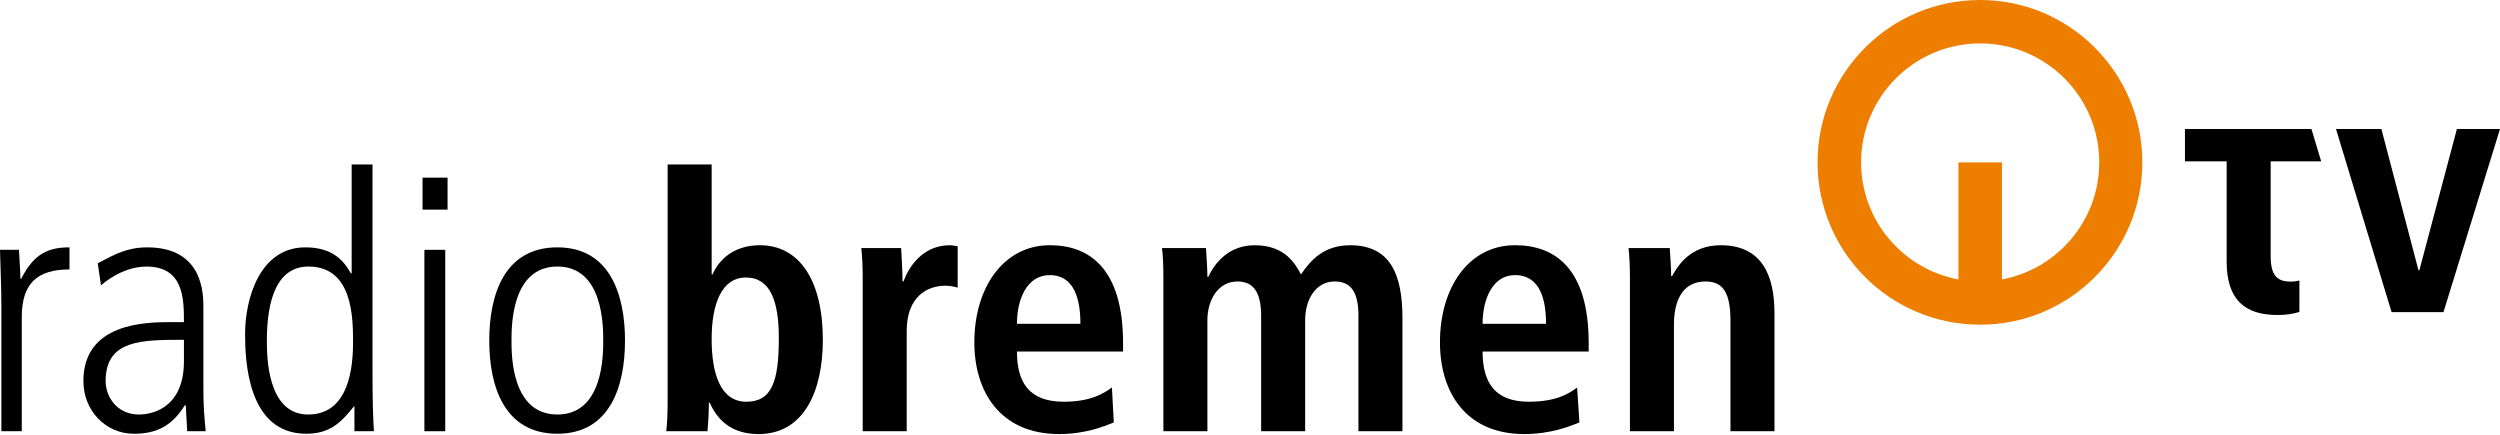
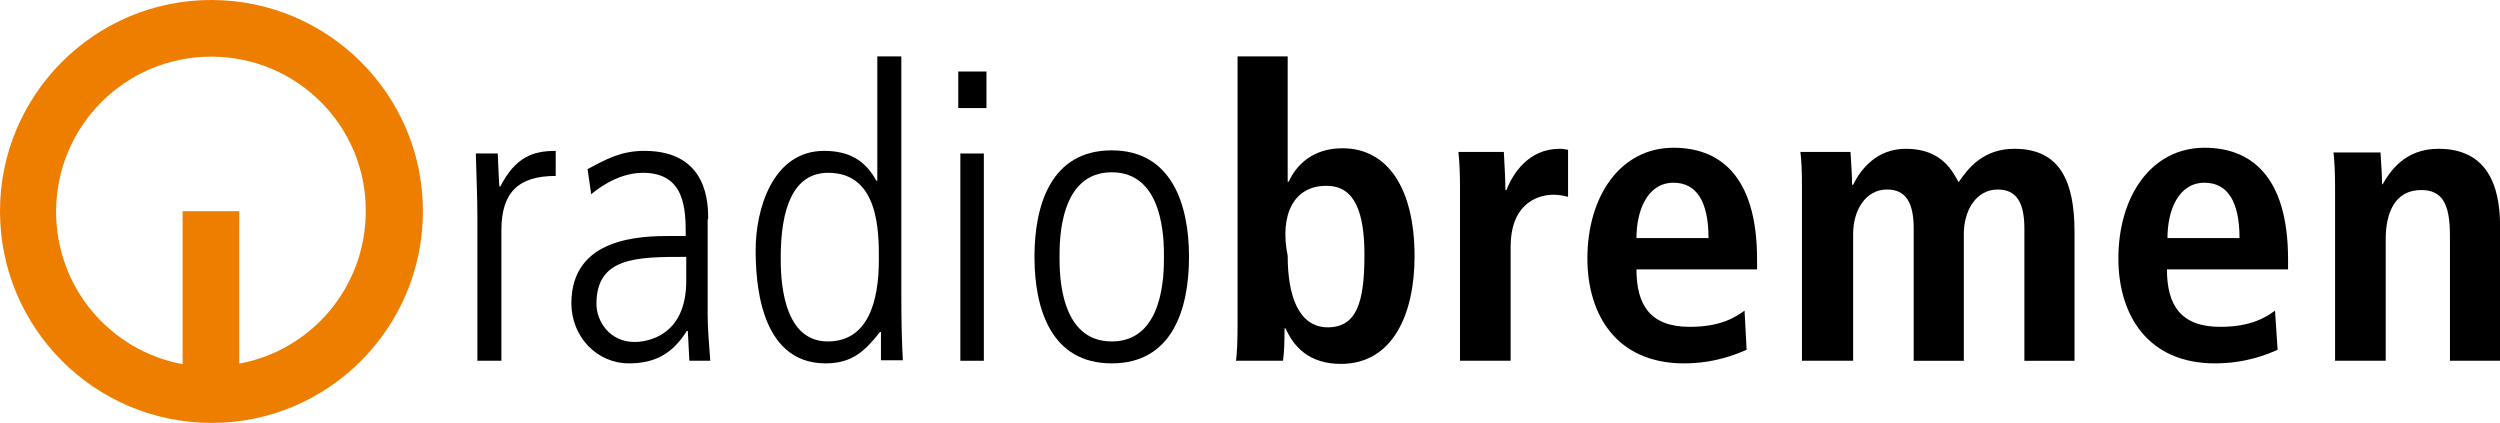
- <svg xmlns="http://www.w3.org/2000/svg" version="1.0" viewBox="0 0 850.39 147.65">
-   <path d="m673.57 14.767c-22.379 0-40.502 18.124-40.502 40.471 0 19.841 14.341 36.342 33.095 39.809v-39.809h14.814v39.809c18.754-3.467 33.095-19.968 33.095-39.809 0-22.347-18.124-40.471-40.502-40.471m0-14.767c30.416 0 55.159 24.743 55.159 55.238s-24.743 55.206-55.159 55.206c-30.574 0-55.317-24.711-55.317-55.206s24.743-55.238 55.317-55.238" fill="#ed7e00" />
-   <path d="m794.6 43.875h15.445l12.608 48.036h0.315l12.765-48.036h14.657l-19.227 62.298h-17.651z" />
-   <path d="m779.16 95.787c-4.413 0-6.777-1.938-6.777-8.605v-32.307h17.178l-3.31-11h-43.024v11h14.184v34.12c0 13.081 6.304 18.155 17.336 18.155 2.994 0 5.516-0.441 7.407-1.04v-10.685c-0.788 0.205-1.891 0.362-2.994 0.362" />
-   <path d="m0.473 146.68h6.934v-38.832c0-11.379 5.201-16.201 16.232-16.201v-7.502c-6.777 0-11.977 1.797-16.39 10.638h-0.315c0-2.537-0.315-6.162-0.473-9.803h-6.462c0.158 6.414 0.473 12.702 0.473 19.132z" />
-   <path d="m69.185 104.57c0-4.46 0-20.425-19.069-20.425-6.777 0-11.032 2.285-16.863 5.437l1.103 7.502c0.63-0.615 7.249-6.414 15.444-6.414 12.765 0 12.765 11.142 12.765 18.896h-4.413c-8.825 0-29.786 0.347-29.786 20.078 0 10.023 7.565 17.903 17.178 17.903 8.037 0 13.081-2.916 17.336-9.692h0.315l0.473 8.825h6.304c-0.473-4.57-0.788-9.188-0.788-13.79zm-6.619 18.281c0 16.816-11.977 18.155-15.287 18.155-7.565 0-11.347-6.162-11.347-11.363 0-14.058 12.135-14.058 26.634-14.058z" />
-   <path d="m126.71 55.947h-7.092v37.004h-0.315c-2.994-5.673-7.722-8.81-15.445-8.81-15.602 0-20.488 17.667-20.488 29.392 0 8.605 0.63 34.009 20.803 34.009 7.722 0 11.662-3.499 16.232-9.33h0.158v8.463h6.619c-0.315-5.295-0.473-10.764-0.473-20.44zm-35.932 59.903c0-14.294 3.625-25.184 14.184-25.184 15.129 0 15.129 17.682 15.129 25.909 0 12.56-3.31 24.428-15.287 24.428-14.026 0-14.026-20.078-14.026-25.152" />
-   <path d="m144.36 146.68h7.092v-61.699h-7.092zm-0.63-75.379h8.51v-10.874h-8.51z" />
-   <path d="m189.59 141c-15.602 0-15.602-20.204-15.602-25.152 0-4.964 0-25.184 15.602-25.184s15.602 20.22 15.602 25.184c0 4.949 0 25.152-15.602 25.152m0 6.54c17.966 0 23.009-16.217 23.009-31.693 0-15.492-5.043-31.708-23.009-31.708-18.124 0-23.167 16.217-23.167 31.708 0 15.476 5.043 31.693 23.167 31.693" />
-   <path d="m227.1 55.947v80.107c0 4.46-0.158 8.353-0.473 10.622h14.026c0.158-1.797 0.473-5.421 0.473-9.661h0.315c2.364 5.327 6.934 10.638 16.548 10.638 15.602 0 21.906-14.767 21.906-32.071 0-20.314-8.037-32.166-21.433-32.166-8.983 0-14.026 5.075-16.075 9.929h-0.315v-37.398zm14.972 59.398c0-12.088 3.467-20.945 11.662-20.945 8.353 0 11.189 8.132 11.189 20.582 0 14.404-2.206 21.67-11.032 21.67-8.825 0-11.82-9.566-11.82-21.307" />
-   <path d="m293.45 146.68h14.972v-34.104c0-11.631 6.934-15.382 13.081-15.382 1.576 0 2.837 0.252 4.255 0.63v-14.058c-0.946-0.126-1.734-0.347-2.679-0.347-9.298 0-14.026 7.502-15.76 12.324h-0.315c0-3.735-0.315-7.628-0.473-11.363h-13.553c0.315 2.789 0.473 6.414 0.473 10.275z" />
-   <path d="m378.23 131.81c-2.837 2.049-7.25 4.838-16.39 4.838-11.662 0-15.917-6.414-15.917-17.068h36.09v-2.9c0-25.405-11.505-33.269-24.9-33.269-15.76 0-25.688 14.404-25.688 33.032 0 16.816 8.825 31.204 28.84 31.204 8.983 0 15.445-2.648 18.596-3.971zm-32.307-21.67c0-8.227 3.309-16.564 11.189-16.564 6.777 0 10.401 5.547 10.401 16.564z" />
-   <path d="m395.73 146.68h14.972v-37.745c0-6.887 3.625-13.191 10.244-13.191 5.516 0 8.037 3.893 8.037 11.615v39.321h14.972v-37.745c0-6.887 3.467-13.191 10.086-13.191 5.673 0 8.037 3.893 8.037 11.615v39.321h14.972v-38.454c0-15.129-4.255-24.806-17.808-24.806-9.298 0-13.711 5.563-16.705 9.929-1.891-3.404-5.201-9.929-15.76-9.929-8.668 0-13.553 5.91-15.76 10.764h-0.315c0-3.262-0.315-6.54-0.473-9.803h-14.972c0.315 2.285 0.473 5.673 0.473 10.165z" />
-   <path d="m536.46 131.81c-2.679 2.049-7.092 4.838-16.39 4.838-11.505 0-15.76-6.414-15.76-17.068h36.09v-2.9c0-25.405-11.505-33.269-25.058-33.269-15.76 0-25.531 14.404-25.531 33.032 0 16.816 8.668 31.204 28.683 31.204 8.983 0 15.602-2.648 18.754-3.971zm-32.15-21.67c0-8.227 3.31-16.564 11.032-16.564 6.934 0 10.559 5.547 10.559 16.564z" />
-   <path d="m554.43 146.68h14.972v-36.279c0-7.99 2.837-14.657 10.717-14.657 6.146 0 8.51 4.019 8.51 13.538v37.398h14.972v-40.156c0-12.592-4.098-23.104-18.281-23.104-10.244 0-14.499 6.777-16.548 10.512h-0.315c0-3.136-0.315-6.399-0.473-9.55h-14.026c0.315 2.789 0.473 6.414 0.473 10.275z" />
+ <svg xmlns="http://www.w3.org/2000/svg" width="800pt" height="135.33pt" version="1.1" viewBox="0 0 800 135.33">
+   <g transform="matrix(1.2324 0 0 1.2324 -108.08 .49656)" stroke-width="1.356">
+     <path d="m211.79 93.272h6.101v-33.892c0-9.897 4.474-14.099 14.099-14.099v-6.507c-5.965 0-10.439 1.627-14.37 9.219h-0.271c-0.136-2.169-0.271-5.423-0.407-8.541h-5.694c0.136 5.558 0.407 11.117 0.407 16.675v37.146z" />
+     <path d="m271.58 56.533c0-3.932 0-17.76-16.539-17.76-5.965 0-9.761 2.034-14.777 4.745l0.949 6.507c0.678-0.542 6.372-5.558 13.421-5.558 11.117 0 11.117 9.761 11.117 16.404h-3.796c-7.728 0-25.894 0.271-25.894 17.488 0 8.676 6.643 15.59 14.913 15.59 6.914 0 11.388-2.576 15.048-8.405h0.271l0.407 7.728h5.423c-0.271-4.067-0.678-7.999-0.678-12.066v-24.674zm-5.694 15.997c0 14.642-10.574 15.862-13.421 15.862-6.507 0-9.897-5.423-9.897-9.897 0-12.201 10.574-12.201 23.318-12.201z" />
+     <path d="m321.6 14.235h-6.101v32.266h-0.271c-2.711-5.016-6.779-7.728-13.557-7.728-13.421 0-17.76 15.319-17.76 25.623 0 7.456 0.678 29.554 18.166 29.554 6.779 0 10.168-3.118 14.099-8.134h0.271v7.321h5.694c-0.271-4.609-0.407-9.354-0.407-17.76v-61.142zm-31.181 52.194c0-12.472 3.118-21.962 12.337-21.962 13.15 0 13.15 15.319 13.15 22.505 0 10.981-2.847 21.284-13.286 21.284-12.201 0-12.201-17.488-12.201-21.827" />
+     <path d="m337.06 93.272h6.101v-53.821h-6.101zm-0.542-65.616h7.321v-9.49h-7.321z" />
+     <path d="m376.37 88.256c-13.557 0-13.557-17.624-13.557-21.962 0-4.338 0-21.962 13.557-21.962s13.557 17.624 13.557 21.962c0 4.338 0 21.962-13.557 21.962m0 5.694c15.726 0 20.064-14.099 20.064-27.656s-4.474-27.656-20.064-27.656c-15.726 0-20.064 14.099-20.064 27.656s4.338 27.656 20.064 27.656" />
+     <path d="m409.04 14.235v69.818c0 3.932-0.136 7.321-0.407 9.219h12.201c0.271-1.627 0.407-4.745 0.407-8.405h0.271c2.034 4.609 5.965 9.219 14.37 9.219 13.421 0 19.115-12.879 19.115-27.927 0-17.76-7.05-28.063-18.709-28.063-7.863 0-12.066 4.474-13.964 8.676h-0.271v-32.537zm13.015 51.788c-2.169-10.71 1.627-18.302 10.168-18.166 7.321 0 9.761 7.05 9.761 17.895 0 12.472-2.034 18.844-9.625 18.844-7.592-0.136-10.303-8.405-10.303-18.573" />
+     <path d="m466.93 93.272h13.015v-29.69c0-10.168 5.965-13.421 11.252-13.421 1.356 0 2.576 0.271 3.66 0.542v-12.201c-0.678-0.136-1.356-0.271-2.169-0.271-8.134 0-12.201 6.507-13.828 10.71h-0.271c0-3.254-0.271-6.643-0.407-9.897h-11.795c0.271 2.44 0.407 5.558 0.407 8.948v45.28z" />
+     <path d="m540.68 80.258c-2.44 1.762-6.236 4.203-14.235 4.203-10.168 0-13.828-5.558-13.828-14.913h31.317v-2.576c0-22.098-10.032-29.012-21.691-29.012-13.828 0-22.369 12.608-22.369 28.741 0 14.642 7.592 27.249 25.08 27.249 7.863 0 13.421-2.305 16.268-3.525zm-28.063-18.844c0-7.185 2.847-14.37 9.625-14.37 5.965 0 9.083 4.88 9.083 14.37z" />
+     <path d="m555.86 93.272h13.015v-32.943c0-5.965 3.118-11.523 8.812-11.523 4.88 0 6.914 3.389 6.914 10.168v34.299h13.015v-32.943c0-5.965 3.118-11.523 8.812-11.523 4.88 0 6.914 3.389 6.914 10.168v34.299h13.015v-33.486c0-13.15-3.796-21.556-15.59-21.556-7.999 0-11.93 4.88-14.506 8.676-1.627-2.982-4.474-8.676-13.693-8.676-7.456 0-11.659 5.152-13.693 9.354h-0.271c0-2.847-0.271-5.694-0.407-8.541h-13.015c0.271 2.034 0.407 5.016 0.407 8.812v45.416z" />
+     <path d="m678.42 80.258c-2.44 1.762-6.236 4.203-14.235 4.203-10.168 0-13.828-5.558-13.828-14.913h31.452v-2.576c0-22.098-10.032-29.012-21.691-29.012-13.828 0-22.369 12.608-22.369 28.741 0 14.642 7.592 27.249 25.08 27.249 7.863 0 13.557-2.305 16.268-3.525zm-27.927-18.844c0-7.185 2.847-14.37 9.625-14.37 5.965 0 9.083 4.88 9.083 14.37z" />
+     <path d="m694.15 93.272h13.015v-31.588c0-6.914 2.44-12.744 9.219-12.744 5.423 0 7.456 3.525 7.456 11.795v32.537h13.015v-34.977c0-10.981-3.66-20.064-15.997-20.064-8.812 0-12.608 5.965-14.506 9.219h0.136-0.271c0-2.711-0.271-5.558-0.407-8.27h-12.201c0.271 2.44 0.407 5.558 0.407 8.948v45.145z" />
+   </g>
+   <path d="m67.581-4.1174e-6c37.432 0 67.751 30.318 67.751 67.581 0 37.432-30.318 67.751-67.581 67.751-37.432 0-67.751-30.318-67.751-67.751 0-37.263 30.318-67.581 67.581-67.581m0 18.124c-27.439 0-49.627 22.187-49.627 49.626 0 24.39 17.446 44.546 40.481 48.78v-48.95h18.123v48.781c23.035-4.234 40.481-24.39 40.481-48.781 0.169-27.27-22.019-49.457-49.458-49.457" fill="#ed7e00" stroke-width="1.694" />
</svg>
